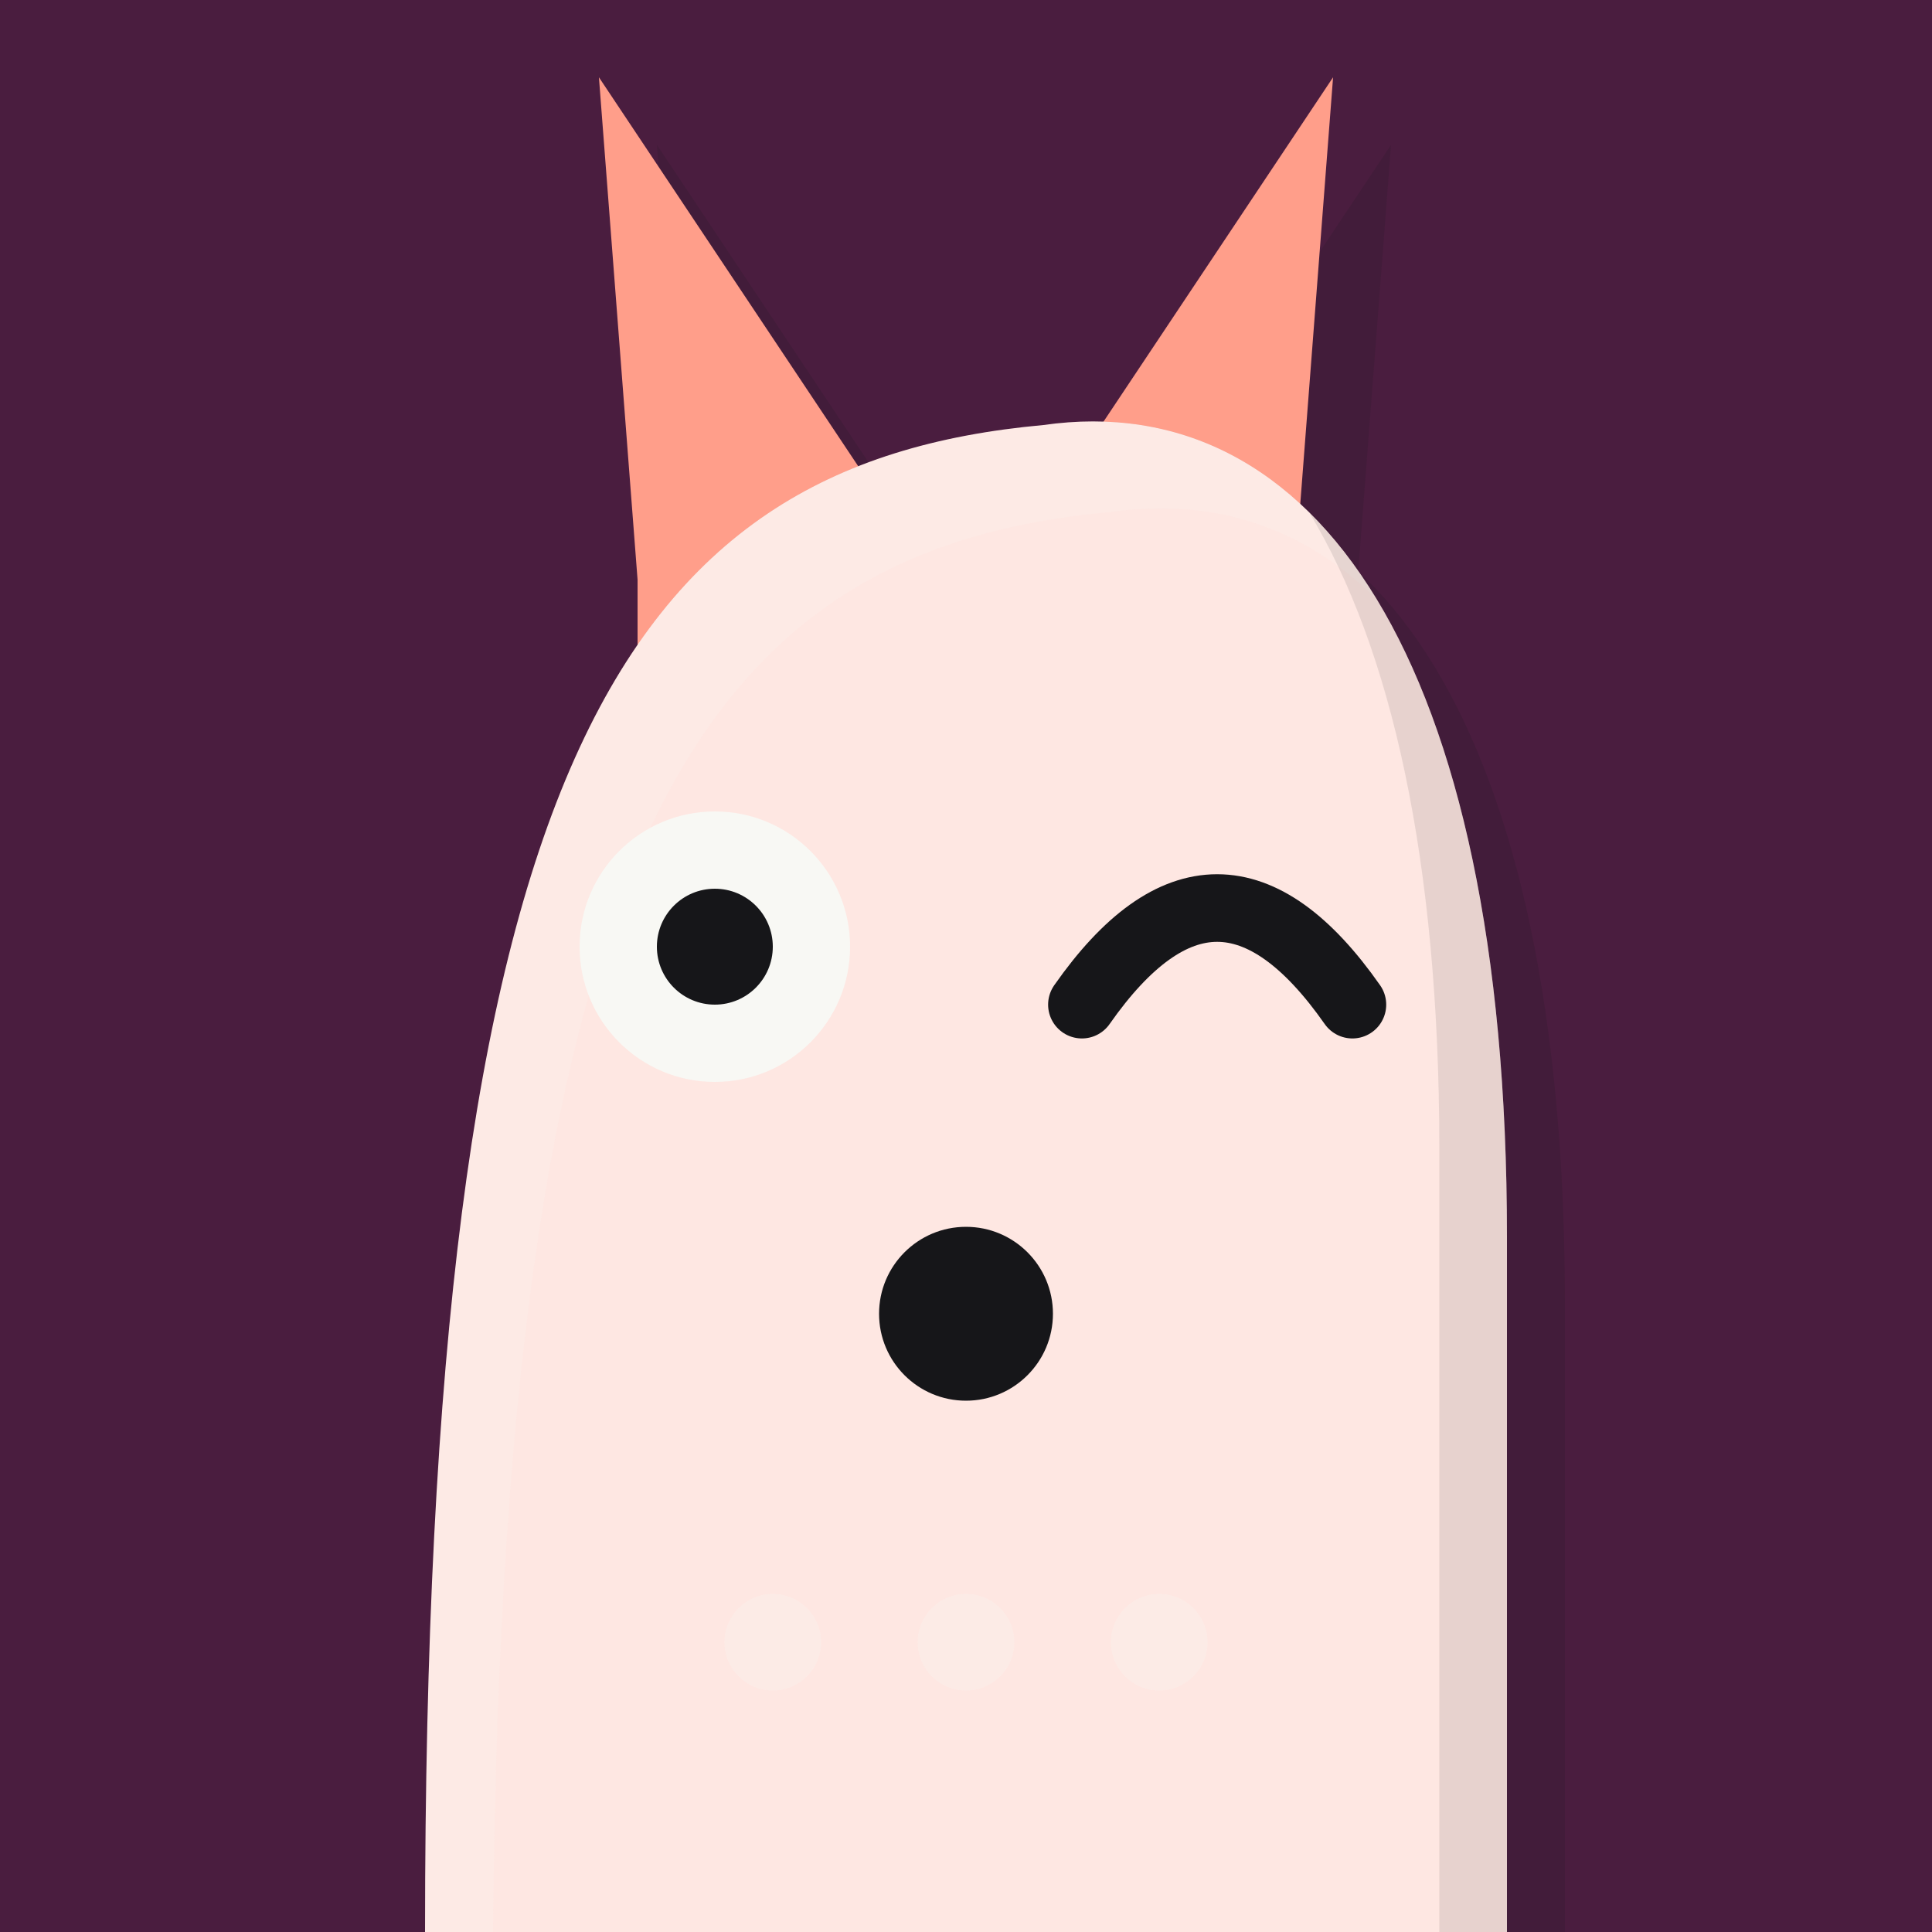
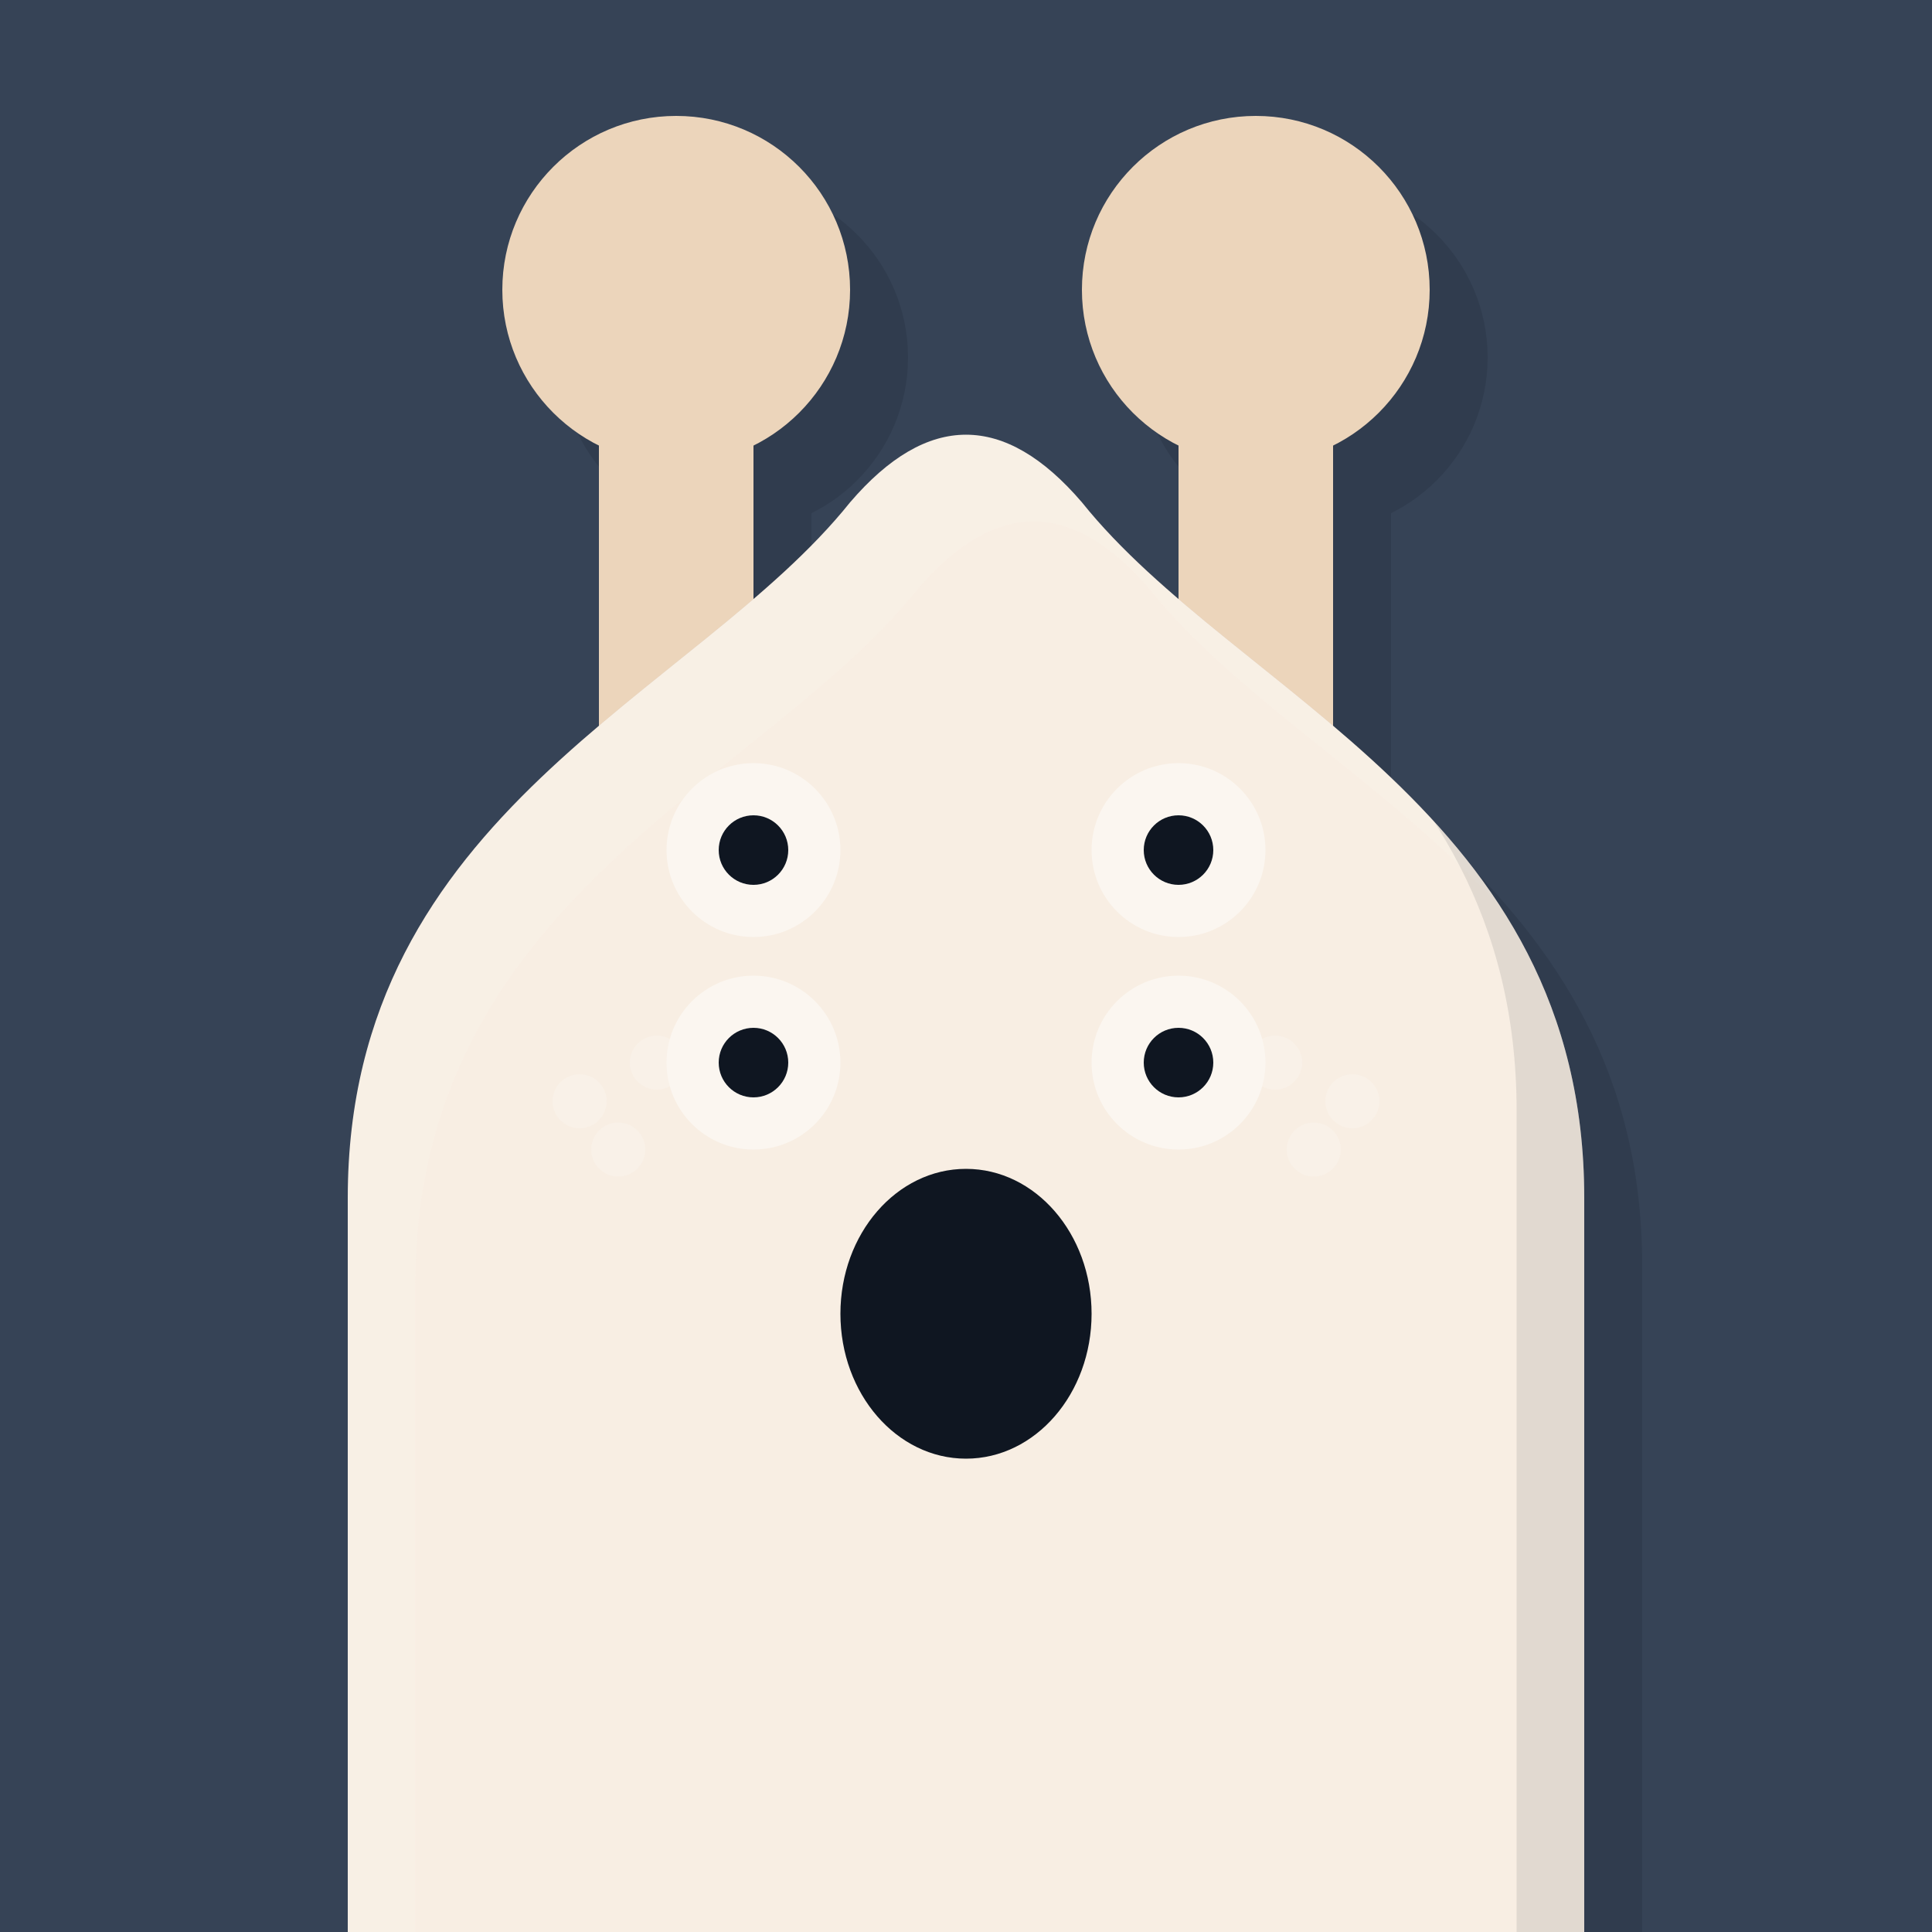
<svg xmlns="http://www.w3.org/2000/svg" viewBox="0 0 100 100" fill="none" shape-rendering="auto" aria-hidden="true">
  <defs>
-     <g id="top-earsPointy-3d1d1266">
+     <g id="top-earsRound-b983b7e2">
      <g opacity=".15" transform="translate(-23 -6.5)">
-         <path d="M33 50V38l-2-26 16 24v14Zm34 0V38l2-26-16 24v14Z" fill="#161619" />
+         <path fill="#0f1621" d="M31 20h8v30h-8zm30 0h8v30h-8z" />
+         <circle cx="35" cy="21" r="9" fill="#0f1621" />
+         <circle cx="65" cy="21" r="9" fill="#0f1621" />
      </g>
-       <path d="M7 40V28L5 2l16 24v14Zm34 0V28l2-26-16 24v14Z" fill="#ff9e8a" />
+       <path fill="#ecd5bb" d="M5 10h8v30H5zm30 0h8v30h-8z" />
+       <circle cx="9" cy="11" r="9" fill="#ecd5bb" />
+       <circle cx="39" cy="11" r="9" fill="#ecd5bb" />
    </g>
-     <clipPath id="dbcrb-lean">
-       <path d="M78 106V64c0-30-10-44-24-42-22 2-32 18-32 78v6Z" />
+     <clipPath id="dbcrb-peak">
+       <path d="M18 106V62c0-20 18-26 26-36q6-7 12 0c8 10 26 16 26 36v44Z" />
    </clipPath>
-     <g id="body-lean-3d1d1266">
+     <g id="body-peak-b983b7e2">
      <g class="dbcr-t">
-         <use transform="translate(26 2)" href="#top-earsPointy-3d1d1266" />
+         <use transform="translate(26 4)" href="#top-earsRound-b983b7e2" />
      </g>
-       <path d="M81 109.5v-42c0-30-10-44-24-42-22 2-32 18-32 78v6Z" fill="#161619" opacity=".15" />
-       <path d="M78 106V64c0-30-10-44-24-42-22 2-32 18-32 78v6Z" fill="#fee7e2" />
-       <g clip-path="url(#dbcrb-lean)">
-         <path d="M78 106V64c0-30-10-44-24-42-22 2-32 18-32 78v6Zm3.5 4.5v-42c0-30-10-44-24-42-22 2-32 18-32 78v6Z" fill="#f8f8f4" opacity=".16" fill-rule="evenodd" />
-         <path d="M78 106V64c0-30-10-44-24-42-22 2-32 18-32 78v6Zm-3.5-4.5v-42c0-30-10-44-24-42-22 2-32 18-32 78v6Z" fill="#161619" opacity=".1" fill-rule="evenodd" />
+       <path d="M21 109.5v-44c0-20 18-26 26-36q6-7 12 0c8 10 26 16 26 36v44Z" fill="#0f1621" opacity=".15" />
+       <path d="M18 106V62c0-20 18-26 26-36q6-7 12 0c8 10 26 16 26 36v44Z" fill="#f8eee3" />
+       <g clip-path="url(#dbcrb-peak)">
+         <path d="M18 106V62c0-20 18-26 26-36q6-7 12 0c8 10 26 16 26 36v44Zm3.5 4.5v-44c0-20 18-26 26-36q6-7 12 0c8 10 26 16 26 36v44Z" fill="#fbf6f0" opacity=".16" fill-rule="evenodd" />
+         <path d="M18 106V62c0-20 18-26 26-36q6-7 12 0c8 10 26 16 26 36v44Zm-3.5-4.5v-44c0-20 18-26 26-36q6-7 12 0c8 10 26 16 26 36v44Z" fill="#0f1621" opacity=".1" fill-rule="evenodd" />
      </g>
    </g>
-     <g id="pattern-dotRow-3d1d1266">
-       <circle cx="6" cy="10" r="2.5" fill="#f8f8f4" opacity=".25" />
-       <circle cx="16" cy="10" r="2.5" fill="#f8f8f4" opacity=".25" />
-       <circle cx="26" cy="10" r="2.5" fill="#f8f8f4" opacity=".25" />
+     <g id="cheeks-freckles-b983b7e2">
+       <circle cx="2" cy="4" r="1.4" fill="#fbf6f0" opacity=".35" />
+       <circle cx="6" cy="2" r="1.4" fill="#fbf6f0" opacity=".35" />
+       <circle cx="4" cy="6.5" r="1.4" fill="#fbf6f0" opacity=".35" />
+       <circle cx="42" cy="4" r="1.4" fill="#fbf6f0" opacity=".35" />
+       <circle cx="38" cy="2" r="1.4" fill="#fbf6f0" opacity=".35" />
+       <circle cx="40" cy="6.5" r="1.4" fill="#fbf6f0" opacity=".35" />
    </g>
-     <g id="eyes-wink-3d1d1266">
+     <g id="eyes-four-b983b7e2">
      <g class="dbcr-eb">
-         <circle cx="10" cy="13" r="7" fill="#f8f8f4" />
-         <circle cx="10" cy="13" r="3" fill="#161619" />
+         <circle cx="12" cy="8" r="4.5" fill="#fbf6f0" />
+         <circle cx="12" cy="8" r="1.8" fill="#0f1621" />
      </g>
      <g class="dbcr-eb">
-         <path d="M29 16q7-10 14 0" stroke="#161619" stroke-width="3.5" stroke-linecap="round" stroke-linejoin="round" />
+         <circle cx="34" cy="8" r="4.5" fill="#fbf6f0" />
+         <circle cx="34" cy="8" r="1.8" fill="#0f1621" />
+       </g>
+       <g class="dbcr-eb">
+         <circle cx="12" cy="19" r="4.5" fill="#fbf6f0" />
+         <circle cx="12" cy="19" r="1.8" fill="#0f1621" />
+       </g>
+       <g class="dbcr-eb">
+         <circle cx="34" cy="19" r="4.5" fill="#fbf6f0" />
+         <circle cx="34" cy="19" r="1.8" fill="#0f1621" />
      </g>
    </g>
-     <g id="mouth-ooh-3d1d1266">
-       <circle cx="14" cy="8" r="4.5" fill="#161619" />
+     <g id="mouth-open-b983b7e2">
+       <ellipse cx="14" cy="8" rx="6.5" ry="7.5" fill="#0f1621" />
+       <ellipse cx="14" cy="11.5" rx="3.5" ry="2.8" fill="undefined" />
    </g>
-     <g id="animation-none-3d1d1266" />
-     <clipPath id="clip-3d1d1266">
+     <g id="animation-none-b983b7e2" />
+     <clipPath id="clip-b983b7e2">
      <rect width="100" height="100" rx="0" ry="0" />
    </clipPath>
  </defs>
-   <g clip-path="url(#clip-3d1d1266)">
-     <rect width="100" height="100" fill="#4a1d3f" />
+   <g clip-path="url(#clip-b983b7e2)">
+     <rect width="100" height="100" fill="#364356" />
    <g class="dbcr-c">
-       <use href="#body-lean-3d1d1266" />
-       <use transform="translate(34 75)" href="#pattern-dotRow-3d1d1266" />
-       <use transform="translate(27 36)" href="#eyes-wink-3d1d1266" />
-       <use transform="translate(36 60)" href="#mouth-ooh-3d1d1266" />
+       <use href="#body-peak-b983b7e2" />
+       <use transform="translate(28 53)" href="#cheeks-freckles-b983b7e2" />
+       <use transform="translate(27 36)" href="#eyes-four-b983b7e2" />
+       <use transform="translate(36 60)" href="#mouth-open-b983b7e2" />
    </g>
-     <use href="#animation-none-3d1d1266" />
+     <use href="#animation-none-b983b7e2" />
  </g>
</svg>
